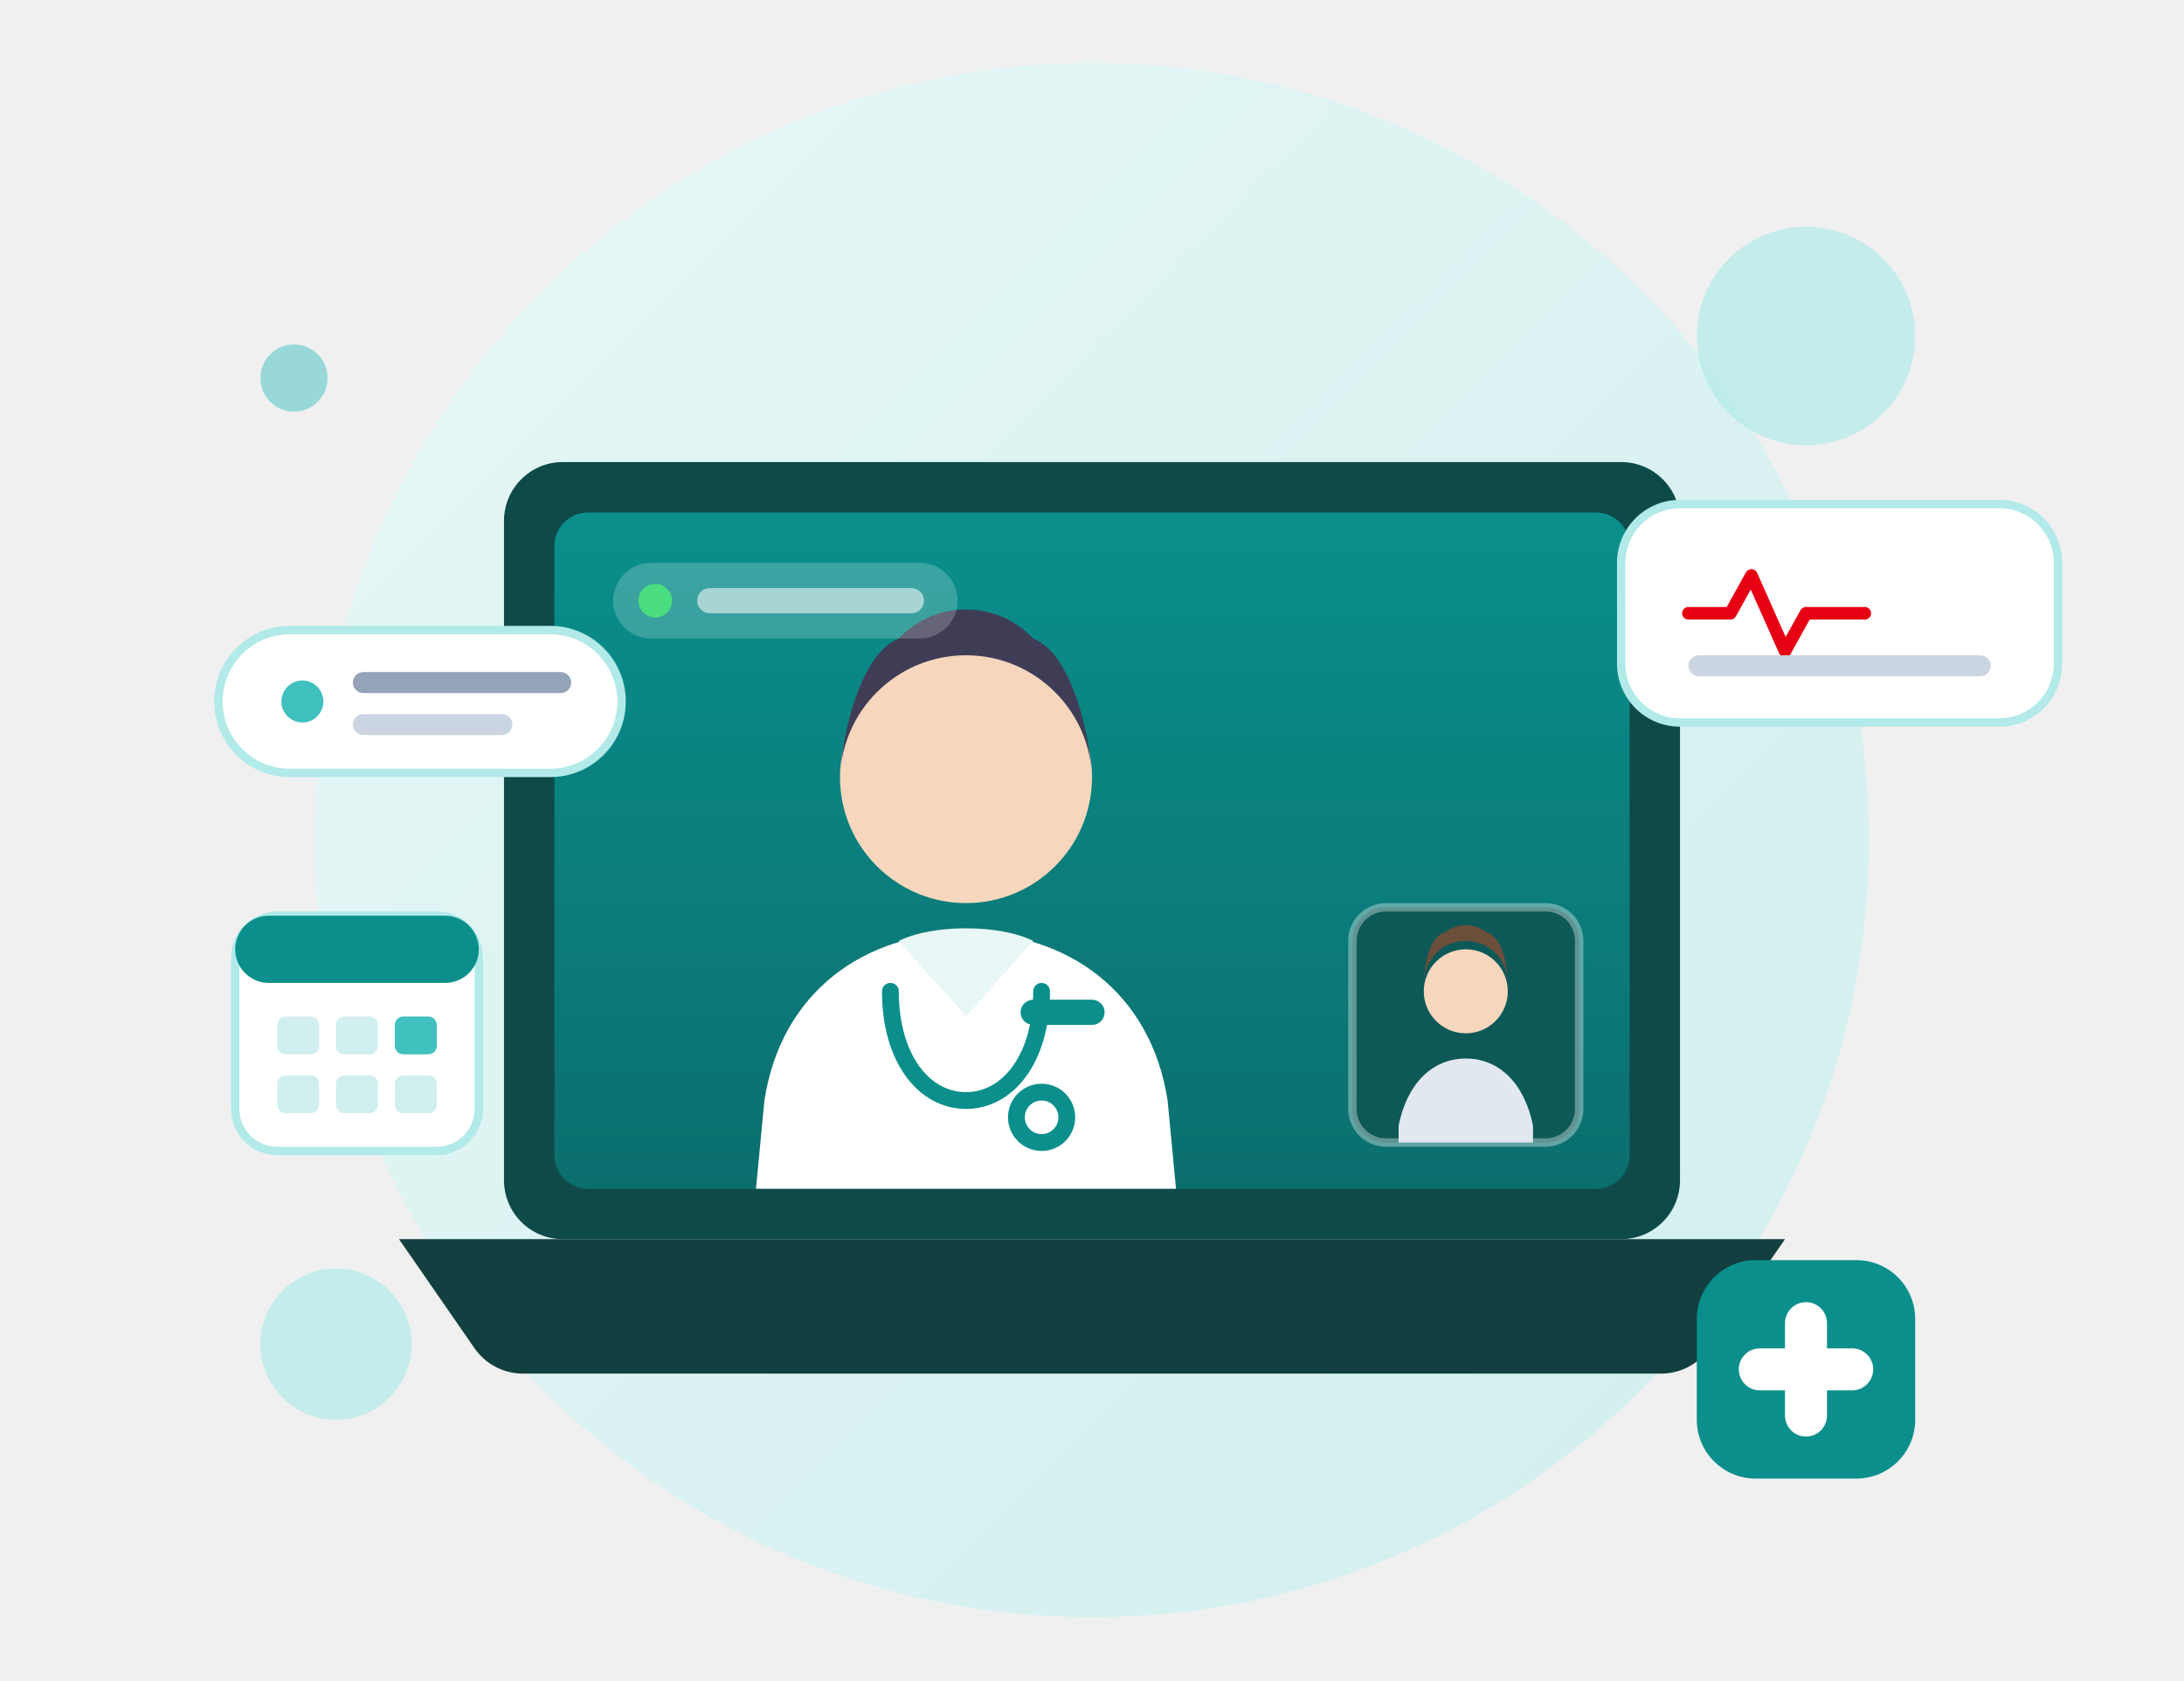
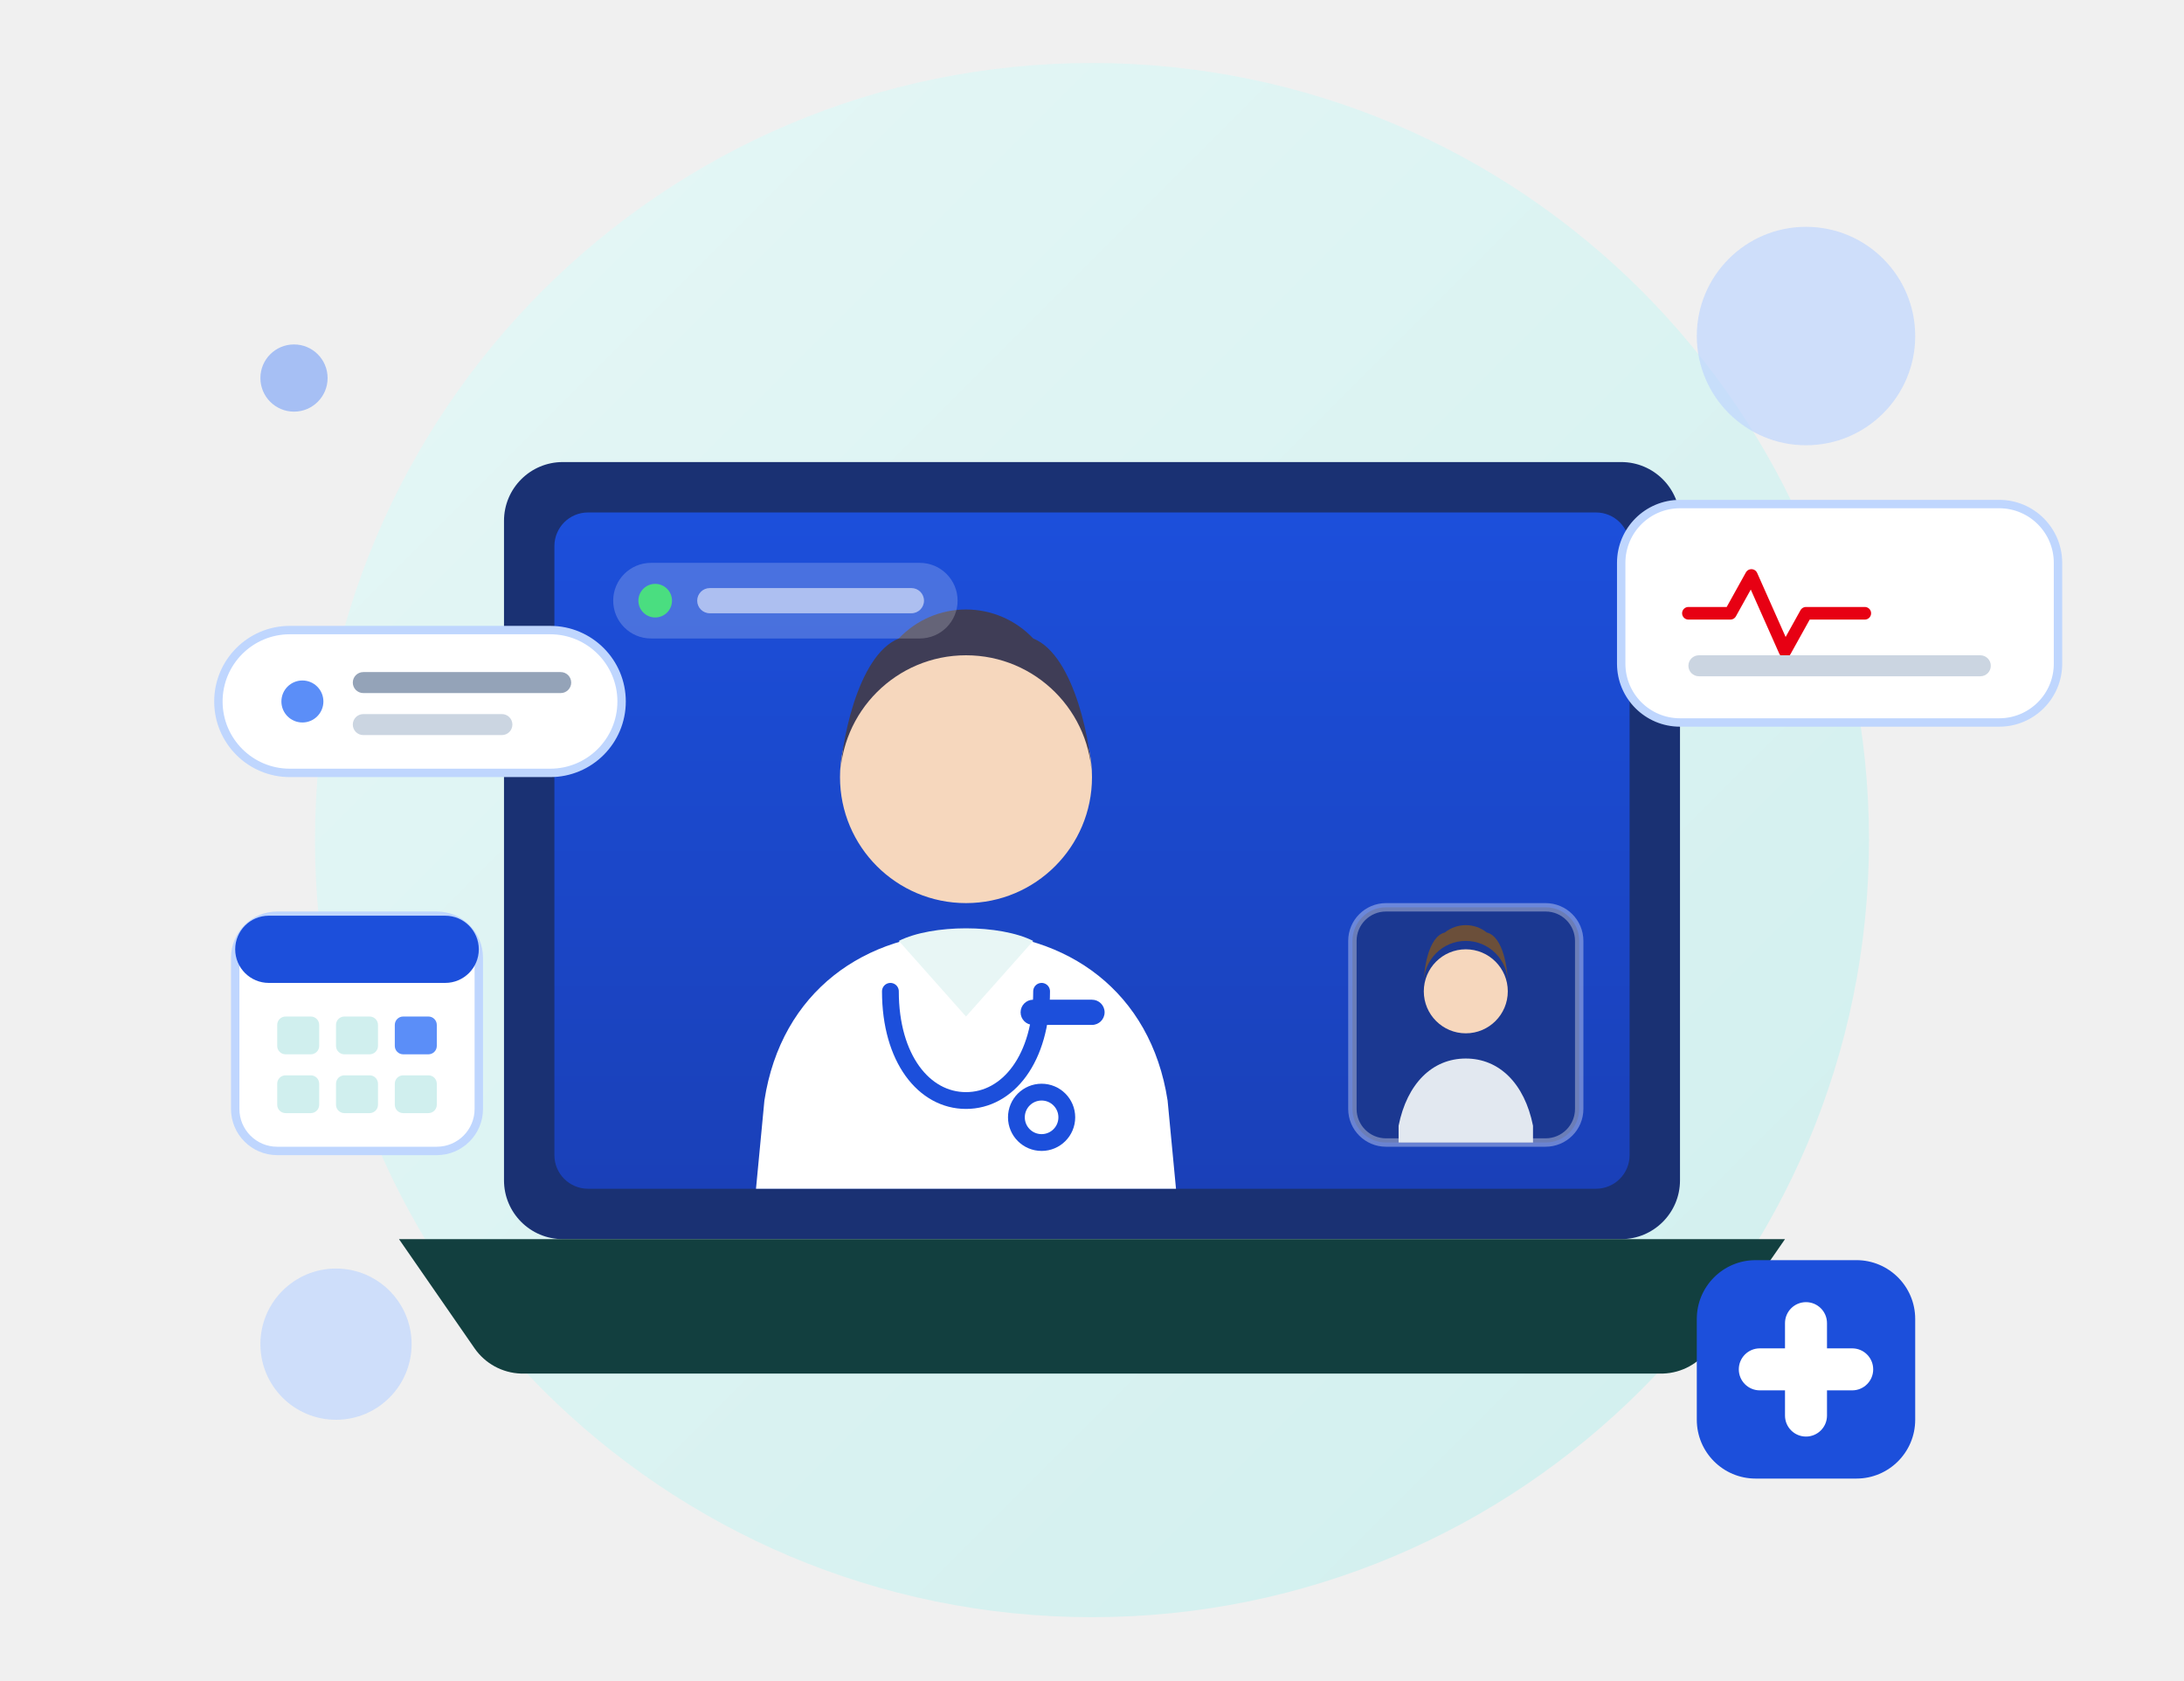
<svg xmlns="http://www.w3.org/2000/svg" viewBox="0 0 520 400" width="520" height="400" role="img" aria-label="Téléconsultation médicale">
  <defs>
    <linearGradient id="bgGrad" x1="0" y1="0" x2="1" y2="1">
      <stop offset="0%" stop-color="#e6f7f6" />
      <stop offset="100%" stop-color="#d0efee" />
    </linearGradient>
    <linearGradient id="screenGrad" x1="0" y1="0" x2="0" y2="1">
-       <stop offset="0%" stop-color="#0a8f8c" />
-       <stop offset="100%" stop-color="#0b6f6e" />
+       <stop offset="0%" stop-color="#1c4fdb" />
+       <stop offset="100%" stop-color="#1a40b8" />
    </linearGradient>
  </defs>
  <circle cx="260" cy="200" r="185" fill="url(#bgGrad)" />
-   <circle cx="430" cy="80" r="26" fill="#b1eae8" opacity="0.7" />
-   <circle cx="80" cy="320" r="18" fill="#b1eae8" opacity="0.7" />
-   <circle cx="70" cy="90" r="8" fill="#40c0bf" opacity="0.5" />
-   <rect x="120" y="110" width="280" height="185" rx="14" fill="#0f4a4a" />
+   <circle cx="430" cy="80" r="26" fill="#bfd6fe" opacity="0.7" />
+   <circle cx="80" cy="320" r="18" fill="#bfd6fe" opacity="0.7" />
+   <circle cx="70" cy="90" r="8" fill="#5b8ef8" opacity="0.5" />
+   <rect x="120" y="110" width="280" height="185" rx="14" fill="#1a3173" />
  <rect x="132" y="122" width="256" height="161" rx="8" fill="url(#screenGrad)" />
  <path d="M95 295h330l-18 26a14 14 0 0 1-11 6H124a14 14 0 0 1-11-6l-18-26Z" fill="#123f3f" />
  <circle cx="230" cy="185" r="30" fill="#f6d7bd" />
  <path d="M200 186a30 30 0 0 1 60 0c0-8-4-30-14-34a22 22 0 0 0-32 0c-10 4-14 26-14 34Z" fill="#3f3d56" />
  <path d="M182 262c4-26 24-40 48-40s44 14 48 40l2 21H180l2-21Z" fill="#ffffff" />
  <path d="M214 224l16 18 16-18c-4-2-10-3-16-3s-12 1-16 3Z" fill="#e8f6f5" />
-   <rect x="243" y="238" width="20" height="6" rx="3" fill="#0a8f8c" />
-   <path d="M212 236c0 16 8 26 18 26s18-10 18-26" fill="none" stroke="#0a8f8c" stroke-width="4" stroke-linecap="round" />
-   <circle cx="248" cy="266" r="6" fill="none" stroke="#0a8f8c" stroke-width="4" />
+   <rect x="243" y="238" width="20" height="6" rx="3" fill="#1c4fdb" />
+   <path d="M212 236c0 16 8 26 18 26s18-10 18-26" fill="none" stroke="#1c4fdb" stroke-width="4" stroke-linecap="round" />
+   <circle cx="248" cy="266" r="6" fill="none" stroke="#1c4fdb" stroke-width="4" />
  <rect x="146" y="134" width="82" height="18" rx="9" fill="rgba(255,255,255,0.2)" />
  <circle cx="156" cy="143" r="4" fill="#4ade80" />
  <rect x="166" y="140" width="54" height="6" rx="3" fill="rgba(255,255,255,0.55)" />
-   <rect x="322" y="216" width="54" height="56" rx="8" fill="#0d5958" stroke="rgba(255,255,255,0.35)" stroke-width="2" />
+   <rect x="322" y="216" width="54" height="56" rx="8" fill="#1b3891" stroke="rgba(255,255,255,0.35)" stroke-width="2" />
  <circle cx="349" cy="236" r="10" fill="#f6d7bd" />
  <path d="M349 224a10 10 0 0 0-10 10c0-3 1-11 5-12a8 8 0 0 1 10 0c4 1 5 9 5 12a10 10 0 0 0-10-10Z" fill="#6b4f3a" />
  <path d="M333 268c2-10 8-16 16-16s14 6 16 16v4h-32v-4Z" fill="#e2e8f0" />
  <g>
-     <rect x="52" y="150" width="96" height="34" rx="17" fill="#ffffff" stroke="#b1eae8" stroke-width="2" />
-     <circle cx="72" cy="167" r="5" fill="#40c0bf" />
+     <rect x="52" y="150" width="96" height="34" rx="17" fill="#ffffff" stroke="#bfd6fe" stroke-width="2" />
+     <circle cx="72" cy="167" r="5" fill="#5b8ef8" />
    <rect x="84" y="160" width="52" height="5" rx="2.5" fill="#94a3b8" />
    <rect x="84" y="170" width="38" height="5" rx="2.5" fill="#cbd5e1" />
  </g>
  <g>
-     <rect x="386" y="120" width="104" height="52" rx="14" fill="#ffffff" stroke="#b1eae8" stroke-width="2" />
+     <rect x="386" y="120" width="104" height="52" rx="14" fill="#ffffff" stroke="#bfd6fe" stroke-width="2" />
    <path d="M402 146h10l5-9 8 18 5-9h14" fill="none" stroke="#e70013" stroke-width="3" stroke-linecap="round" stroke-linejoin="round" />
    <rect x="402" y="156" width="72" height="5" rx="2.5" fill="#cbd5e1" />
  </g>
  <g transform="translate(404 300)">
-     <rect x="0" y="0" width="52" height="52" rx="14" fill="#0a8f8c" />
+     <rect x="0" y="0" width="52" height="52" rx="14" fill="#1c4fdb" />
    <rect x="21" y="10" width="10" height="32" rx="5" fill="#ffffff" />
    <rect x="10" y="21" width="32" height="10" rx="5" fill="#ffffff" />
  </g>
  <g transform="translate(56 218)">
-     <rect x="0" y="0" width="58" height="56" rx="10" fill="#ffffff" stroke="#b1eae8" stroke-width="2" />
-     <rect x="0" y="0" width="58" height="16" rx="8" fill="#0a8f8c" />
+     <rect x="0" y="0" width="58" height="56" rx="10" fill="#ffffff" stroke="#bfd6fe" stroke-width="2" />
+     <rect x="0" y="0" width="58" height="16" rx="8" fill="#1c4fdb" />
    <rect x="10" y="24" width="10" height="9" rx="2" fill="#d0efee" />
    <rect x="24" y="24" width="10" height="9" rx="2" fill="#d0efee" />
-     <rect x="38" y="24" width="10" height="9" rx="2" fill="#40c0bf" />
+     <rect x="38" y="24" width="10" height="9" rx="2" fill="#5b8ef8" />
    <rect x="10" y="38" width="10" height="9" rx="2" fill="#d0efee" />
    <rect x="24" y="38" width="10" height="9" rx="2" fill="#d0efee" />
    <rect x="38" y="38" width="10" height="9" rx="2" fill="#d0efee" />
  </g>
</svg>
